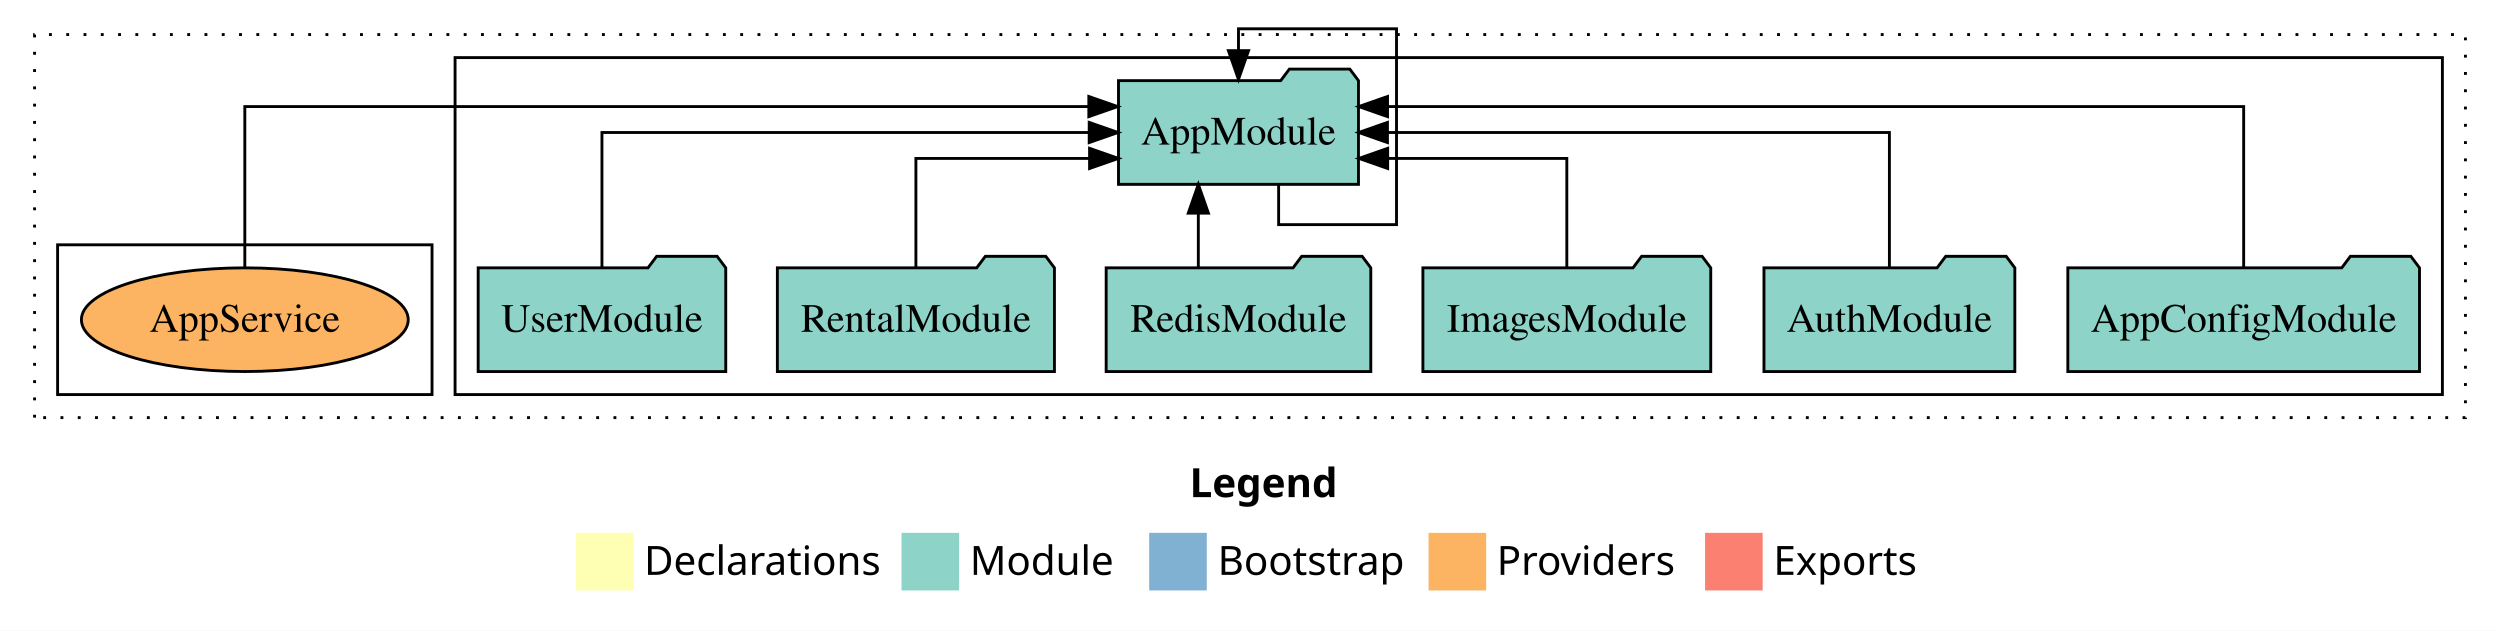
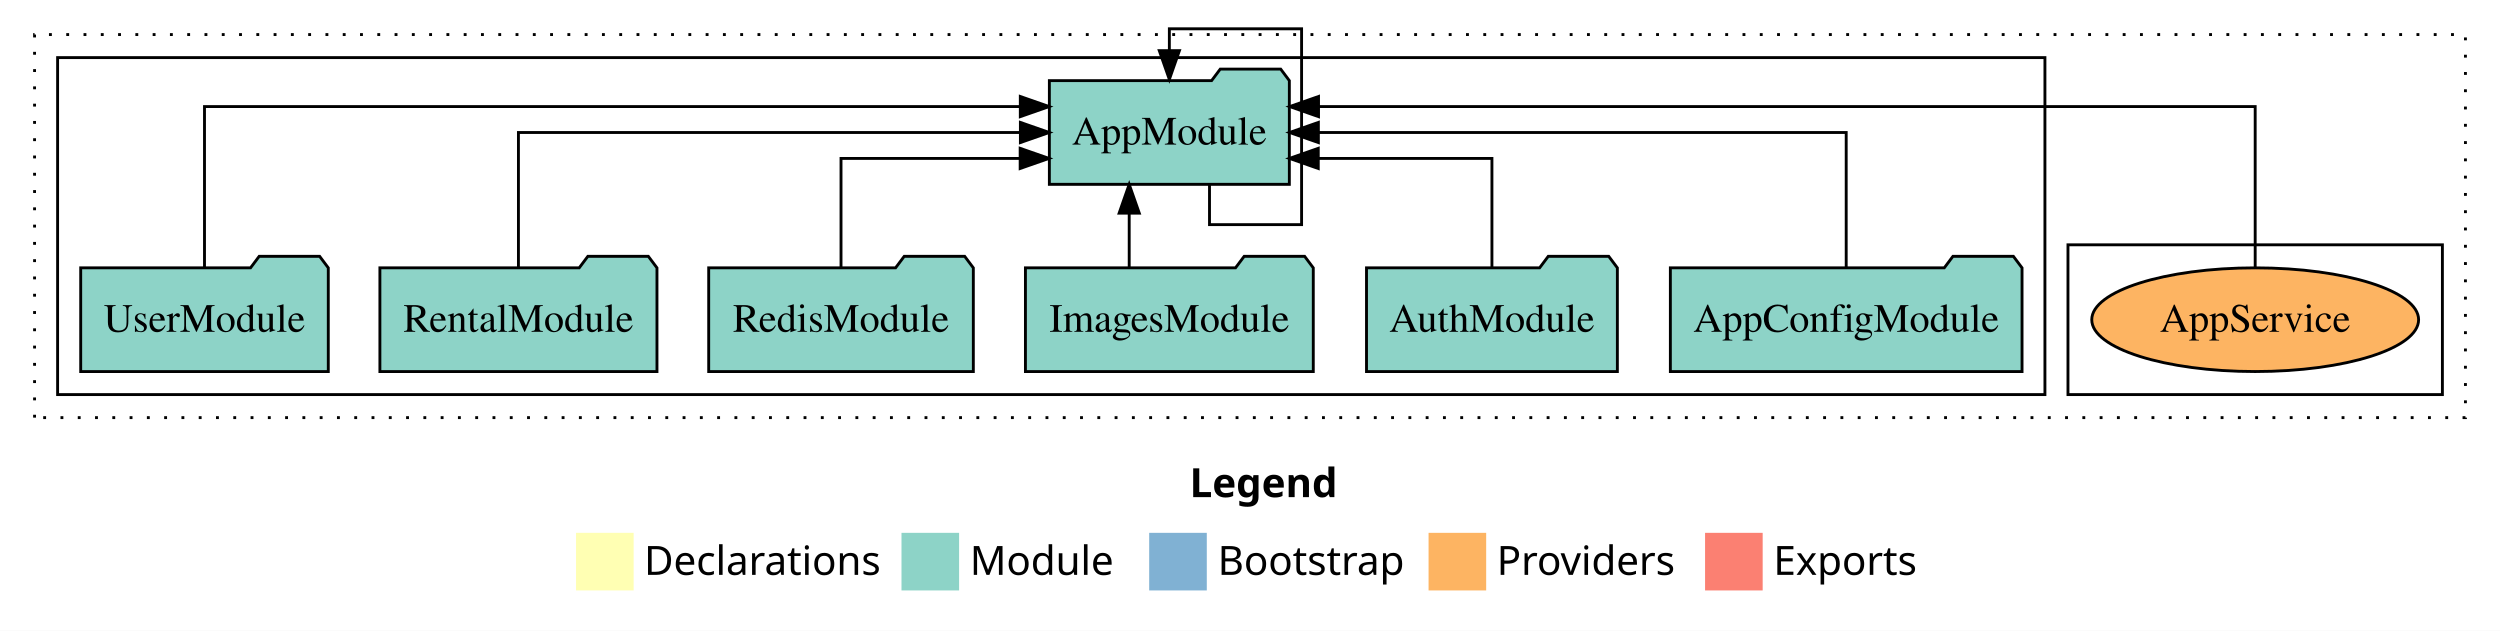
<svg xmlns="http://www.w3.org/2000/svg" width="868pt" height="219pt" viewBox="0.00 0.00 868.00 219.00">
  <g id="graph0" class="graph" transform="scale(1 1) rotate(0) translate(4 215)">
    <polygon fill="white" stroke="transparent" points="-4,4 -4,-215 864,-215 864,4 -4,4" />
    <text text-anchor="start" x="409.01" y="-42.4" font-family="sans-serif" font-weight="bold" font-size="14.00">Legend</text>
    <polygon fill="#ffffb3" stroke="transparent" points="196,-10 196,-30 216,-30 216,-10 196,-10" />
    <text text-anchor="start" x="219.63" y="-15.4" font-family="sans-serif" font-size="14.00">  Declarations</text>
    <polygon fill="#8dd3c7" stroke="transparent" points="309,-10 309,-30 329,-30 329,-10 309,-10" />
    <text text-anchor="start" x="332.73" y="-15.4" font-family="sans-serif" font-size="14.00">  Module</text>
    <polygon fill="#80b1d3" stroke="transparent" points="395,-10 395,-30 415,-30 415,-10 395,-10" />
    <text text-anchor="start" x="418.78" y="-15.4" font-family="sans-serif" font-size="14.00">  Bootstrap</text>
    <polygon fill="#fdb462" stroke="transparent" points="492,-10 492,-30 512,-30 512,-10 492,-10" />
    <text text-anchor="start" x="515.67" y="-15.4" font-family="sans-serif" font-size="14.00">  Providers</text>
    <polygon fill="#fb8072" stroke="transparent" points="588,-10 588,-30 608,-30 608,-10 588,-10" />
    <text text-anchor="start" x="611.73" y="-15.4" font-family="sans-serif" font-size="14.00">  Exports</text>
    <g id="clust1" class="cluster">
      <polygon fill="none" stroke="black" stroke-dasharray="1,5" points="8,-70 8,-203 852,-203 852,-70 8,-70" />
    </g>
+     <g id="clust6" class="cluster">
+       <polygon fill="none" stroke="black" points="714,-78 714,-130 844,-130 844,-78 714,-78" />
+     </g>
    <g id="clust3" class="cluster">
-       <polygon fill="none" stroke="black" points="154,-78 154,-195 844,-195 844,-78 154,-78" />
-     </g>
-     <g id="clust6" class="cluster">
-       <polygon fill="none" stroke="black" points="16,-78 16,-130 146,-130 146,-78 16,-78" />
+       <polygon fill="none" stroke="black" points="16,-78 16,-195 706,-195 706,-78 16,-78" />
    </g>
    <g id="node1" class="node">
-       <polygon fill="#8dd3c7" stroke="black" points="836.05,-122 833.05,-126 812.05,-126 809.05,-122 713.95,-122 713.95,-86 836.05,-86 836.05,-122" />
-       <text text-anchor="middle" x="775" y="-99.8" font-family="Times,serif" font-size="14.00">AppConfigModule</text>
+       <polygon fill="#8dd3c7" stroke="black" points="698.05,-122 695.05,-126 674.05,-126 671.05,-122 575.95,-122 575.95,-86 698.05,-86 698.05,-122" />
+       <text text-anchor="middle" x="637" y="-99.8" font-family="Times,serif" font-size="14.00">AppConfigModule</text>
    </g>
    <g id="node2" class="node">
-       <polygon fill="#8dd3c7" stroke="black" points="467.66,-187 464.66,-191 443.66,-191 440.66,-187 384.34,-187 384.34,-151 467.66,-151 467.66,-187" />
-       <text text-anchor="middle" x="426" y="-164.8" font-family="Times,serif" font-size="14.00">AppModule</text>
+       <polygon fill="#8dd3c7" stroke="black" points="443.66,-187 440.66,-191 419.66,-191 416.66,-187 360.34,-187 360.34,-151 443.66,-151 443.66,-187" />
+       <text text-anchor="middle" x="402" y="-164.8" font-family="Times,serif" font-size="14.00">AppModule</text>
    </g>
    <g id="edge1" class="edge">
-       <path fill="none" stroke="black" d="M775,-122.29C775,-144.21 775,-178 775,-178 775,-178 477.75,-178 477.75,-178" />
-       <polygon fill="black" stroke="black" points="477.75,-174.5 467.75,-178 477.75,-181.5 477.75,-174.5" />
+       <path fill="none" stroke="black" d="M637,-122.11C637,-141.34 637,-169 637,-169 637,-169 453.74,-169 453.74,-169" />
+       <polygon fill="black" stroke="black" points="453.74,-165.5 443.74,-169 453.74,-172.5 453.74,-165.5" />
    </g>
    <g id="edge2" class="edge">
-       <path fill="none" stroke="black" d="M439.94,-150.76C439.94,-143.57 439.94,-137 439.94,-137 439.94,-137 480.87,-137 480.87,-137 480.87,-137 480.87,-205 480.87,-205 480.87,-205 426,-205 426,-205 426,-205 426,-197.42 426,-197.42" />
-       <polygon fill="black" stroke="black" points="429.5,-197.42 426,-187.42 422.5,-197.42 429.5,-197.42" />
+       <path fill="none" stroke="black" d="M415.94,-150.76C415.94,-143.57 415.94,-137 415.94,-137 415.94,-137 447.91,-137 447.91,-137 447.91,-137 447.91,-205 447.91,-205 447.91,-205 402,-205 402,-205 402,-205 402,-197.42 402,-197.42" />
+       <polygon fill="black" stroke="black" points="405.5,-197.42 402,-187.42 398.5,-197.42 405.5,-197.42" />
    </g>
    <g id="node3" class="node">
-       <polygon fill="#8dd3c7" stroke="black" points="695.55,-122 692.55,-126 671.55,-126 668.55,-122 608.45,-122 608.45,-86 695.55,-86 695.55,-122" />
-       <text text-anchor="middle" x="652" y="-99.8" font-family="Times,serif" font-size="14.00">AuthModule</text>
+       <polygon fill="#8dd3c7" stroke="black" points="557.55,-122 554.55,-126 533.55,-126 530.55,-122 470.45,-122 470.45,-86 557.55,-86 557.55,-122" />
+       <text text-anchor="middle" x="514" y="-99.8" font-family="Times,serif" font-size="14.00">AuthModule</text>
    </g>
    <g id="edge3" class="edge">
-       <path fill="none" stroke="black" d="M652,-122.11C652,-141.34 652,-169 652,-169 652,-169 477.72,-169 477.72,-169" />
-       <polygon fill="black" stroke="black" points="477.72,-165.5 467.72,-169 477.72,-172.5 477.72,-165.5" />
+       <path fill="none" stroke="black" d="M514,-122.03C514,-138.4 514,-160 514,-160 514,-160 453.7,-160 453.7,-160" />
+       <polygon fill="black" stroke="black" points="453.7,-156.5 443.7,-160 453.7,-163.5 453.7,-156.5" />
    </g>
    <g id="node4" class="node">
-       <polygon fill="#8dd3c7" stroke="black" points="589.97,-122 586.97,-126 565.97,-126 562.97,-122 490.03,-122 490.03,-86 589.97,-86 589.97,-122" />
-       <text text-anchor="middle" x="540" y="-99.8" font-family="Times,serif" font-size="14.00">ImagesModule</text>
+       <polygon fill="#8dd3c7" stroke="black" points="451.97,-122 448.97,-126 427.97,-126 424.97,-122 352.03,-122 352.03,-86 451.97,-86 451.97,-122" />
+       <text text-anchor="middle" x="402" y="-99.8" font-family="Times,serif" font-size="14.00">ImagesModule</text>
    </g>
    <g id="edge4" class="edge">
-       <path fill="none" stroke="black" d="M540,-122.03C540,-138.4 540,-160 540,-160 540,-160 477.8,-160 477.8,-160" />
-       <polygon fill="black" stroke="black" points="477.8,-156.5 467.8,-160 477.8,-163.5 477.8,-156.5" />
+       <path fill="none" stroke="black" d="M388.06,-122.11C388.06,-122.11 388.06,-140.99 388.06,-140.99" />
+       <polygon fill="black" stroke="black" points="384.56,-140.99 388.06,-150.99 391.56,-140.99 384.56,-140.99" />
    </g>
    <g id="node5" class="node">
-       <polygon fill="#8dd3c7" stroke="black" points="471.94,-122 468.94,-126 447.94,-126 444.94,-122 380.06,-122 380.06,-86 471.94,-86 471.94,-122" />
-       <text text-anchor="middle" x="426" y="-99.8" font-family="Times,serif" font-size="14.00">RedisModule</text>
+       <polygon fill="#8dd3c7" stroke="black" points="333.94,-122 330.94,-126 309.94,-126 306.94,-122 242.06,-122 242.06,-86 333.94,-86 333.94,-122" />
+       <text text-anchor="middle" x="288" y="-99.8" font-family="Times,serif" font-size="14.00">RedisModule</text>
    </g>
    <g id="edge5" class="edge">
-       <path fill="none" stroke="black" d="M412.06,-122.11C412.06,-122.11 412.06,-140.99 412.06,-140.99" />
-       <polygon fill="black" stroke="black" points="408.56,-140.99 412.06,-150.99 415.56,-140.99 408.56,-140.99" />
+       <path fill="none" stroke="black" d="M288,-122.03C288,-138.4 288,-160 288,-160 288,-160 350.2,-160 350.2,-160" />
+       <polygon fill="black" stroke="black" points="350.2,-163.5 360.2,-160 350.2,-156.5 350.2,-163.5" />
    </g>
    <g id="node6" class="node">
-       <polygon fill="#8dd3c7" stroke="black" points="362.1,-122 359.1,-126 338.1,-126 335.1,-122 265.9,-122 265.9,-86 362.1,-86 362.1,-122" />
-       <text text-anchor="middle" x="314" y="-99.8" font-family="Times,serif" font-size="14.00">RentalModule</text>
+       <polygon fill="#8dd3c7" stroke="black" points="224.1,-122 221.1,-126 200.1,-126 197.1,-122 127.9,-122 127.9,-86 224.1,-86 224.1,-122" />
+       <text text-anchor="middle" x="176" y="-99.8" font-family="Times,serif" font-size="14.00">RentalModule</text>
    </g>
    <g id="edge6" class="edge">
-       <path fill="none" stroke="black" d="M314,-122.03C314,-138.4 314,-160 314,-160 314,-160 374.3,-160 374.3,-160" />
-       <polygon fill="black" stroke="black" points="374.3,-163.5 384.3,-160 374.3,-156.5 374.3,-163.5" />
+       <path fill="none" stroke="black" d="M176,-122.11C176,-141.34 176,-169 176,-169 176,-169 350.28,-169 350.28,-169" />
+       <polygon fill="black" stroke="black" points="350.28,-172.5 360.28,-169 350.28,-165.5 350.28,-172.5" />
    </g>
    <g id="node7" class="node">
-       <polygon fill="#8dd3c7" stroke="black" points="247.98,-122 244.98,-126 223.98,-126 220.98,-122 162.02,-122 162.02,-86 247.98,-86 247.98,-122" />
-       <text text-anchor="middle" x="205" y="-99.8" font-family="Times,serif" font-size="14.00">UserModule</text>
+       <polygon fill="#8dd3c7" stroke="black" points="109.98,-122 106.98,-126 85.98,-126 82.98,-122 24.02,-122 24.02,-86 109.98,-86 109.98,-122" />
+       <text text-anchor="middle" x="67" y="-99.8" font-family="Times,serif" font-size="14.00">UserModule</text>
    </g>
    <g id="edge7" class="edge">
-       <path fill="none" stroke="black" d="M205,-122.11C205,-141.34 205,-169 205,-169 205,-169 374.17,-169 374.17,-169" />
-       <polygon fill="black" stroke="black" points="374.17,-172.5 384.17,-169 374.17,-165.5 374.17,-172.5" />
+       <path fill="none" stroke="black" d="M67,-122.29C67,-144.21 67,-178 67,-178 67,-178 350.25,-178 350.25,-178" />
+       <polygon fill="black" stroke="black" points="350.25,-181.5 360.25,-178 350.25,-174.5 350.25,-181.5" />
    </g>
    <g id="node8" class="node">
-       <ellipse fill="#fdb462" stroke="black" cx="81" cy="-104" rx="56.74" ry="18" />
-       <text text-anchor="middle" x="81" y="-99.8" font-family="Times,serif" font-size="14.00">AppService</text>
+       <ellipse fill="#fdb462" stroke="black" cx="779" cy="-104" rx="56.74" ry="18" />
+       <text text-anchor="middle" x="779" y="-99.8" font-family="Times,serif" font-size="14.00">AppService</text>
    </g>
    <g id="edge8" class="edge">
-       <path fill="none" stroke="black" d="M81,-122.29C81,-144.21 81,-178 81,-178 81,-178 374.04,-178 374.04,-178" />
-       <polygon fill="black" stroke="black" points="374.04,-181.5 384.04,-178 374.04,-174.5 374.04,-181.5" />
+       <path fill="none" stroke="black" d="M779,-122.29C779,-144.21 779,-178 779,-178 779,-178 453.79,-178 453.79,-178" />
+       <polygon fill="black" stroke="black" points="453.79,-174.5 443.79,-178 453.79,-181.5 453.79,-174.5" />
    </g>
  </g>
</svg>
